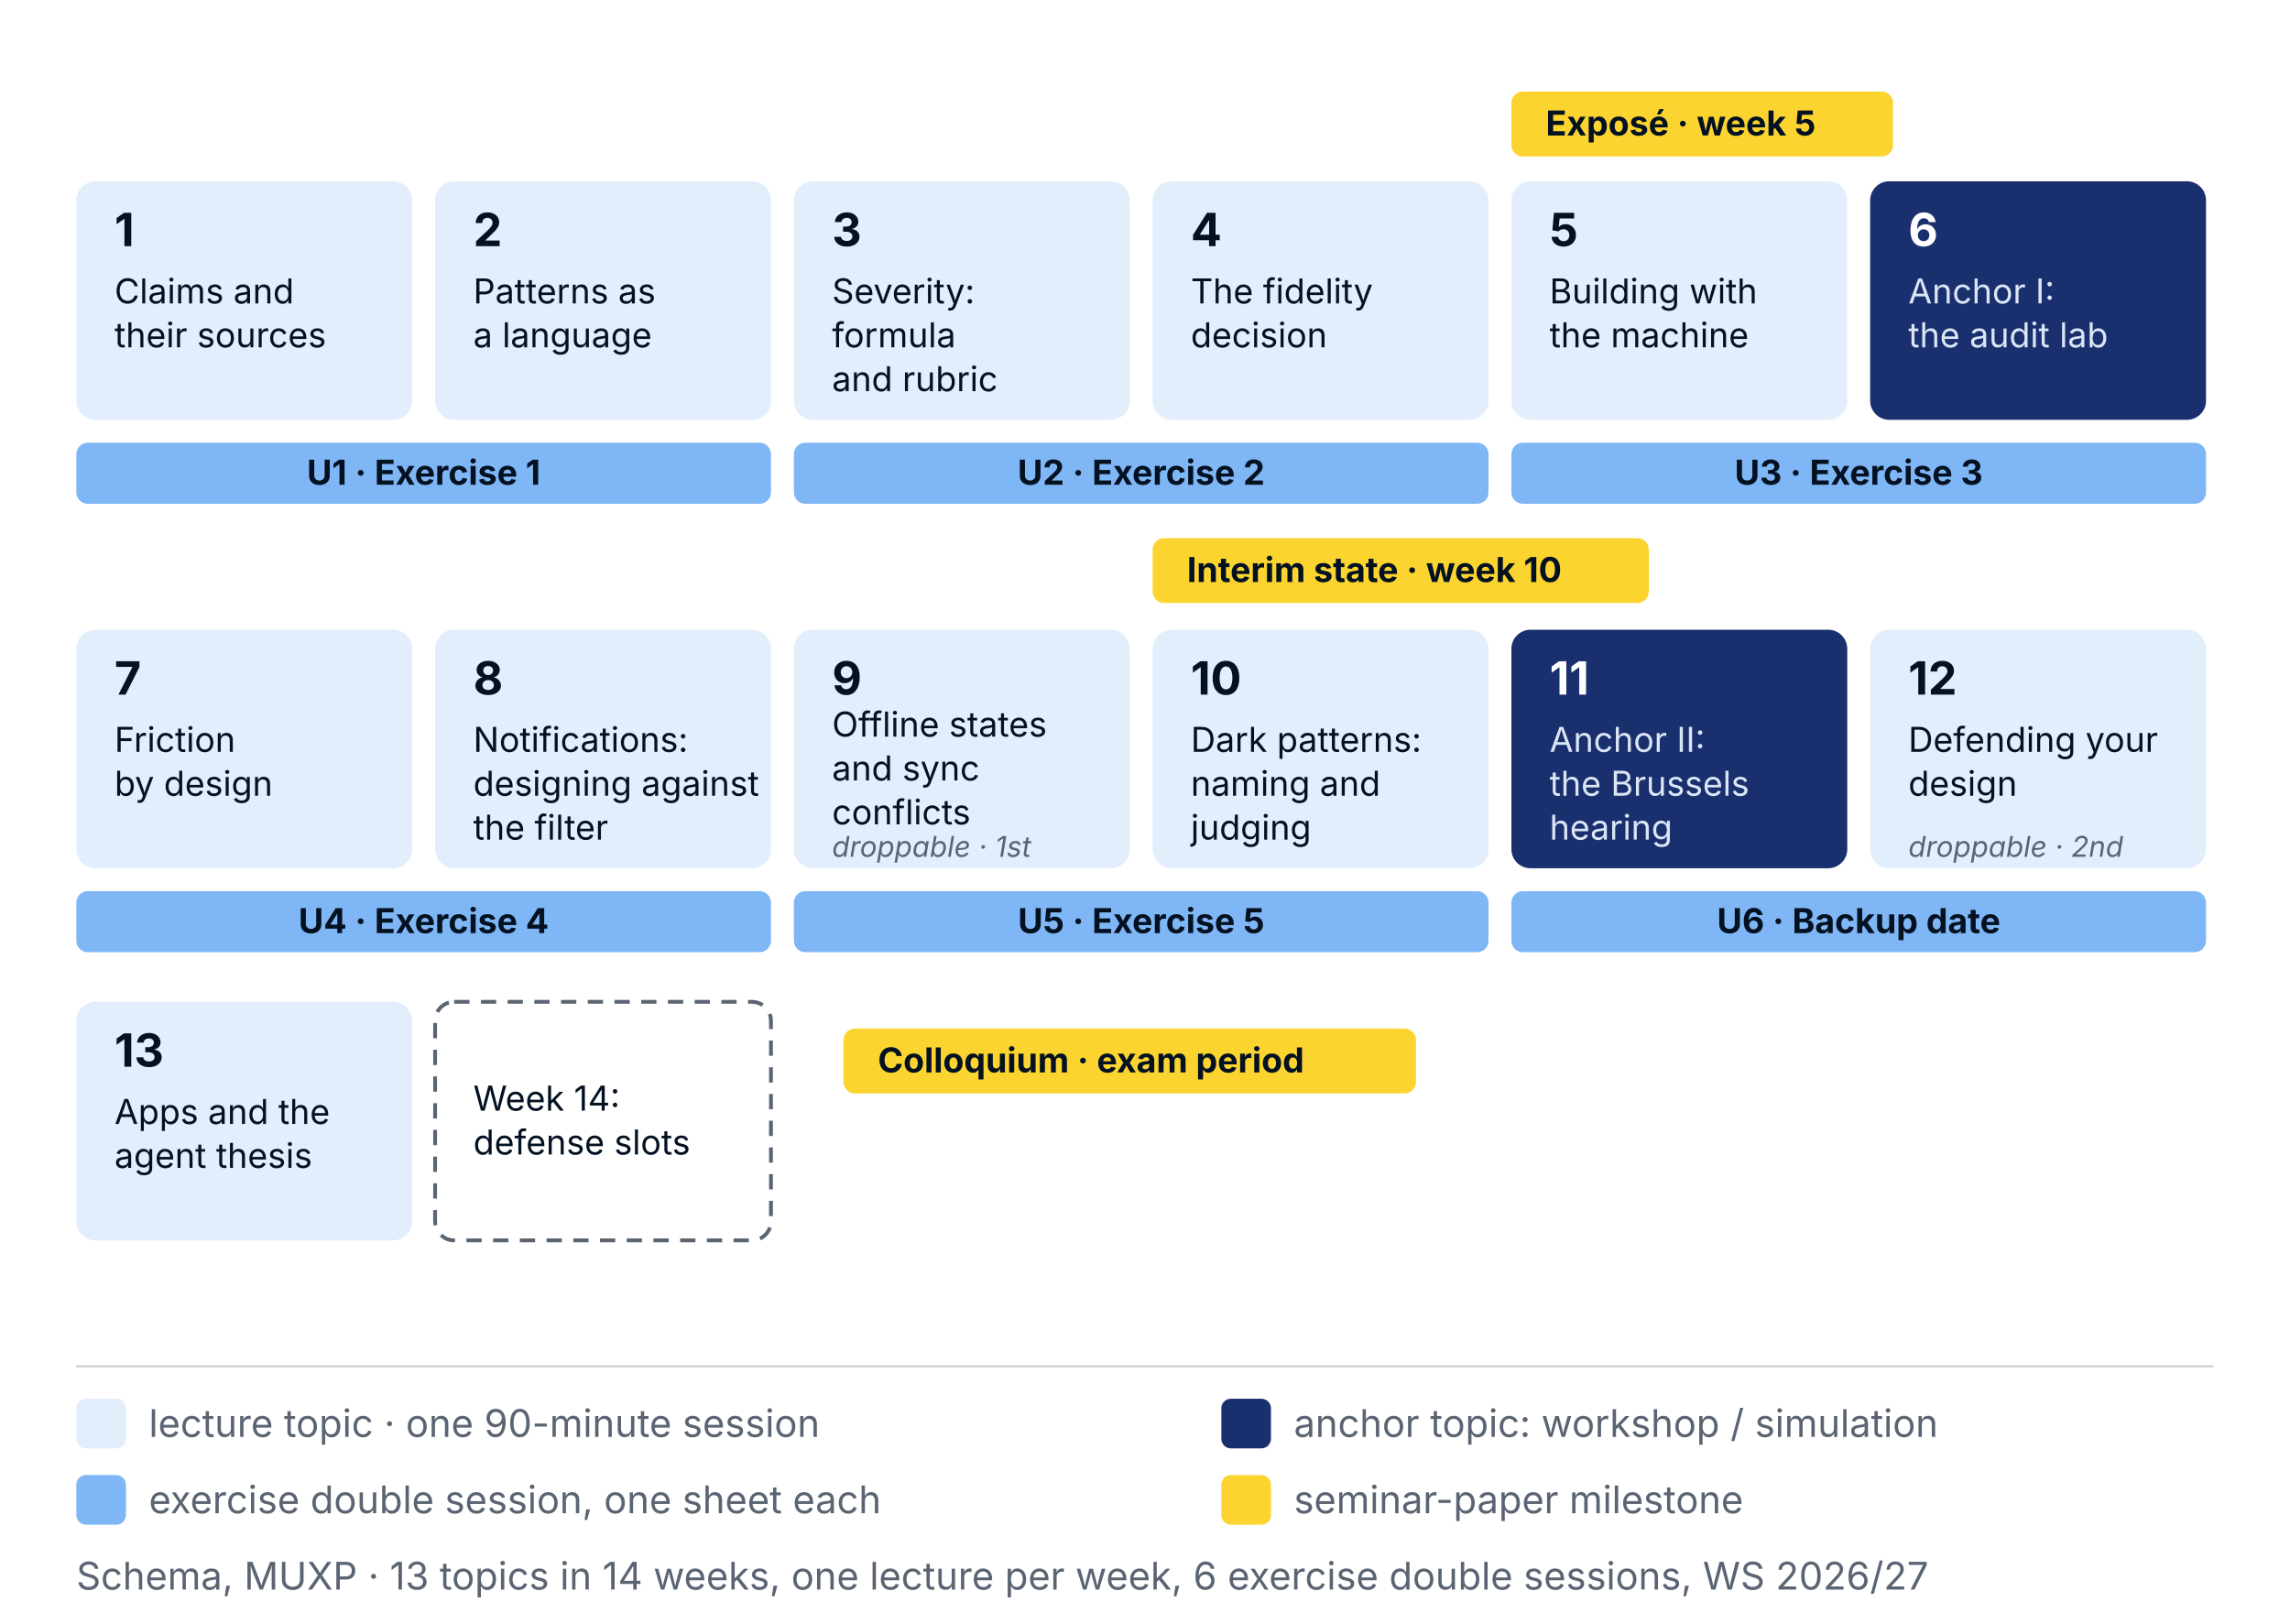
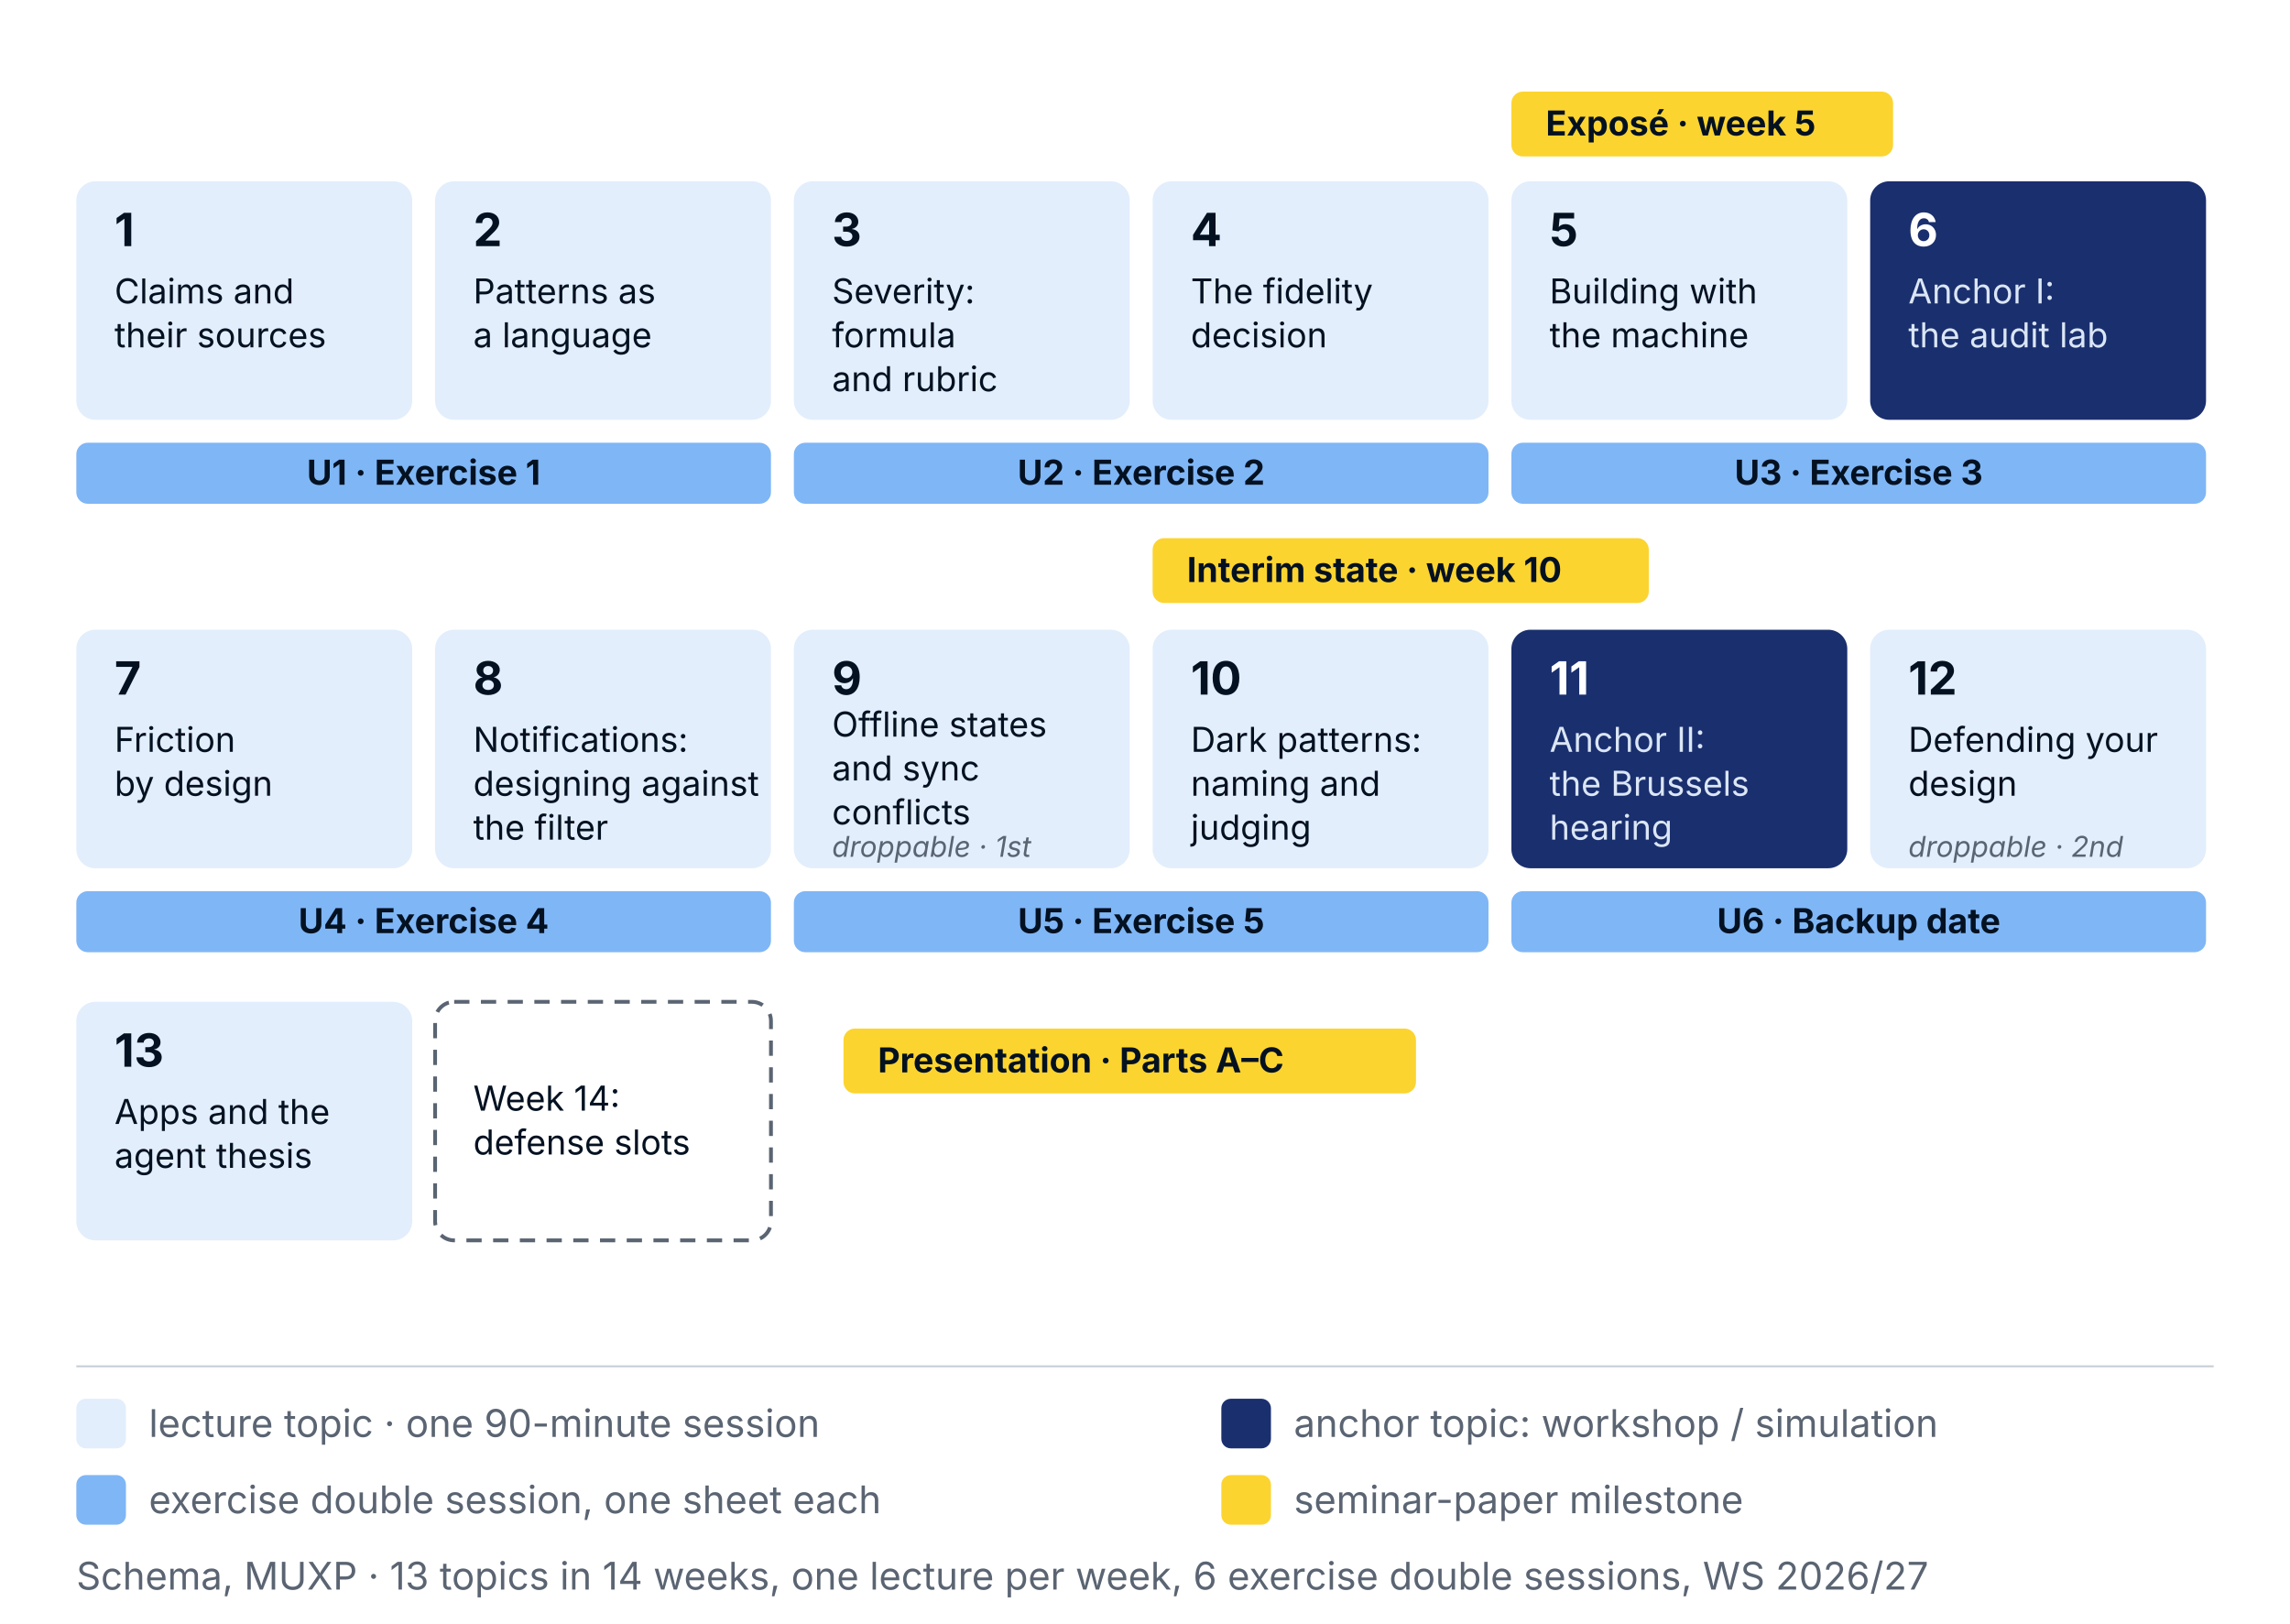
<svg xmlns="http://www.w3.org/2000/svg" viewBox="0 0 1200 851" role="img" aria-labelledby="t d">
  <style>
    text { font-family: Inter, "Neue Haas Unica", Helvetica, Arial, sans-serif; fill: #031121; }
    .num { font-size: 24px; font-weight: 700; }
    .numw { font-size: 24px; font-weight: 700; fill: #ffffff; }
    .tt { font-size: 18px; }
    .ttw { font-size: 18px; fill: #dbe6f5; }
    .utag { font-size: 18px; font-weight: 700; }
    .mtag { font-size: 18px; font-weight: 700; }
    .leg { font-size: 20px; fill: #5a6472; }
    .foot { font-size: 20px; fill: #5a6472; }
    .drop { font-size: 15px; font-style: italic; fill: #5a6472; }
    .chip { font-size: 14px; font-weight: 700; letter-spacing: .06em; fill: #031121; }
  </style>
  <rect width="1200" height="851" fill="#ffffff" />
  <rect x="40" y="95" width="176" height="125" rx="10" fill="#e2eefc" />
  <text class="num" x="60" y="129">1</text>
  <text class="tt" x="60" y="159">Claims and</text>
  <text class="tt" x="60" y="182">their sources</text>
  <rect x="228" y="95" width="176" height="125" rx="10" fill="#e2eefc" />
  <text class="num" x="248" y="129">2</text>
  <text class="tt" x="248" y="159">Patterns as</text>
  <text class="tt" x="248" y="182">a language</text>
  <rect x="416" y="95" width="176" height="125" rx="10" fill="#e2eefc" />
  <text class="num" x="436" y="129">3</text>
  <text class="tt" x="436" y="159">Severity:</text>
  <text class="tt" x="436" y="182">formula</text>
  <text class="tt" x="436" y="205">and rubric</text>
  <rect x="604" y="95" width="176" height="125" rx="10" fill="#e2eefc" />
  <text class="num" x="624" y="129">4</text>
  <text class="tt" x="624" y="159">The fidelity</text>
  <text class="tt" x="624" y="182">decision</text>
  <rect x="792" y="95" width="176" height="125" rx="10" fill="#e2eefc" />
  <text class="num" x="812" y="129">5</text>
  <text class="tt" x="812" y="159">Building with</text>
  <text class="tt" x="812" y="182">the machine</text>
  <rect x="980" y="95" width="176" height="125" rx="10" fill="#1a2f6e" />
  <text class="numw" x="1000" y="129">6</text>
  <text class="ttw" x="1000" y="159">Anchor I:</text>
  <text class="ttw" x="1000" y="182">the audit lab</text>
  <rect x="40" y="330" width="176" height="125" rx="10" fill="#e2eefc" />
  <text class="num" x="60" y="364">7</text>
  <text class="tt" x="60" y="394">Friction</text>
  <text class="tt" x="60" y="417">by design</text>
  <rect x="228" y="330" width="176" height="125" rx="10" fill="#e2eefc" />
  <text class="num" x="248" y="364">8</text>
  <text class="tt" x="248" y="394">Notifications:</text>
  <text class="tt" x="248" y="417">designing against</text>
  <text class="tt" x="248" y="440">the filter</text>
  <rect x="416" y="330" width="176" height="125" rx="10" fill="#e2eefc" />
  <text class="num" x="436" y="364">9</text>
  <text class="tt" x="436" y="386">Offline states</text>
  <text class="tt" x="436" y="409">and sync</text>
  <text class="tt" x="436" y="432">conflicts</text>
  <text class="drop" x="436" y="449">droppable · 1st</text>
  <rect x="604" y="330" width="176" height="125" rx="10" fill="#e2eefc" />
  <text class="num" x="624" y="364">10</text>
  <text class="tt" x="624" y="394">Dark patterns:</text>
  <text class="tt" x="624" y="417">naming and</text>
  <text class="tt" x="624" y="440">judging</text>
  <rect x="792" y="330" width="176" height="125" rx="10" fill="#1a2f6e" />
  <text class="numw" x="812" y="364">11</text>
  <text class="ttw" x="812" y="394">Anchor II:</text>
  <text class="ttw" x="812" y="417">the Brussels</text>
  <text class="ttw" x="812" y="440">hearing</text>
  <rect x="980" y="330" width="176" height="125" rx="10" fill="#e2eefc" />
  <text class="num" x="1000" y="364">12</text>
  <text class="tt" x="1000" y="394">Defending your</text>
  <text class="tt" x="1000" y="417">design</text>
  <text class="drop" x="1000" y="449">droppable · 2nd</text>
  <rect x="40" y="525" width="176" height="125" rx="10" fill="#e2eefc" />
  <text class="num" x="60" y="559">13</text>
  <text class="tt" x="60" y="589">Apps and the</text>
  <text class="tt" x="60" y="612">agent thesis</text>
  <rect x="228" y="525" width="176" height="125" rx="10" fill="none" stroke="#5a6472" stroke-width="2" stroke-dasharray="8 6" />
  <text class="tt" x="248" y="582">Week 14:</text>
  <text class="tt" x="248" y="605">defense slots</text>
  <rect x="40" y="232" width="364" height="32" rx="6" fill="#7fb6f6" />
  <text class="utag" x="222" y="254" text-anchor="middle">U1 · Exercise 1</text>
  <rect x="416" y="232" width="364" height="32" rx="6" fill="#7fb6f6" />
  <text class="utag" x="598" y="254" text-anchor="middle">U2 · Exercise 2</text>
  <rect x="792" y="232" width="364" height="32" rx="6" fill="#7fb6f6" />
  <text class="utag" x="974" y="254" text-anchor="middle">U3 · Exercise 3</text>
  <rect x="40" y="467" width="364" height="32" rx="6" fill="#7fb6f6" />
  <text class="utag" x="222" y="489" text-anchor="middle">U4 · Exercise 4</text>
  <rect x="416" y="467" width="364" height="32" rx="6" fill="#7fb6f6" />
  <text class="utag" x="598" y="489" text-anchor="middle">U5 · Exercise 5</text>
  <rect x="792" y="467" width="364" height="32" rx="6" fill="#7fb6f6" />
  <text class="utag" x="974" y="489" text-anchor="middle">U6 · Backup date</text>
  <rect x="792" y="48" width="200" height="34" rx="6" fill="#fcd430" />
  <text class="mtag" x="810" y="71">Exposé · week 5</text>
  <rect x="604" y="282" width="260" height="34" rx="6" fill="#fcd430" />
  <text class="mtag" x="622" y="305">Interim state · week 10</text>
  <rect x="442" y="539" width="300" height="34" rx="6" fill="#fcd430" />
-   <text class="mtag" x="460" y="562">Colloquium · exam period</text>
+   <text class="mtag" x="460" y="562">Presentation · Parts A–C</text>
  <line x1="40" y1="716" x2="1160" y2="716" stroke="#c7cdd4" stroke-width="1" />
  <rect x="40" y="733" width="26" height="26" rx="5" fill="#e2eefc" />
  <text class="leg" x="78" y="753">lecture topic · one 90-minute session</text>
  <rect x="640" y="733" width="26" height="26" rx="5" fill="#1a2f6e" />
  <text class="leg" x="678" y="753">anchor topic: workshop / simulation</text>
  <rect x="40" y="773" width="26" height="26" rx="5" fill="#7fb6f6" />
  <text class="leg" x="78" y="793">exercise double session, one sheet each</text>
  <rect x="640" y="773" width="26" height="26" rx="5" fill="#fcd430" />
  <text class="leg" x="678" y="793">seminar-paper milestone</text>
  <text class="foot" x="40" y="833">Schema, MUXP · 13 topics in 14 weeks, one lecture per week, 6 exercise double sessions, WS 2026/27</text>
</svg>
